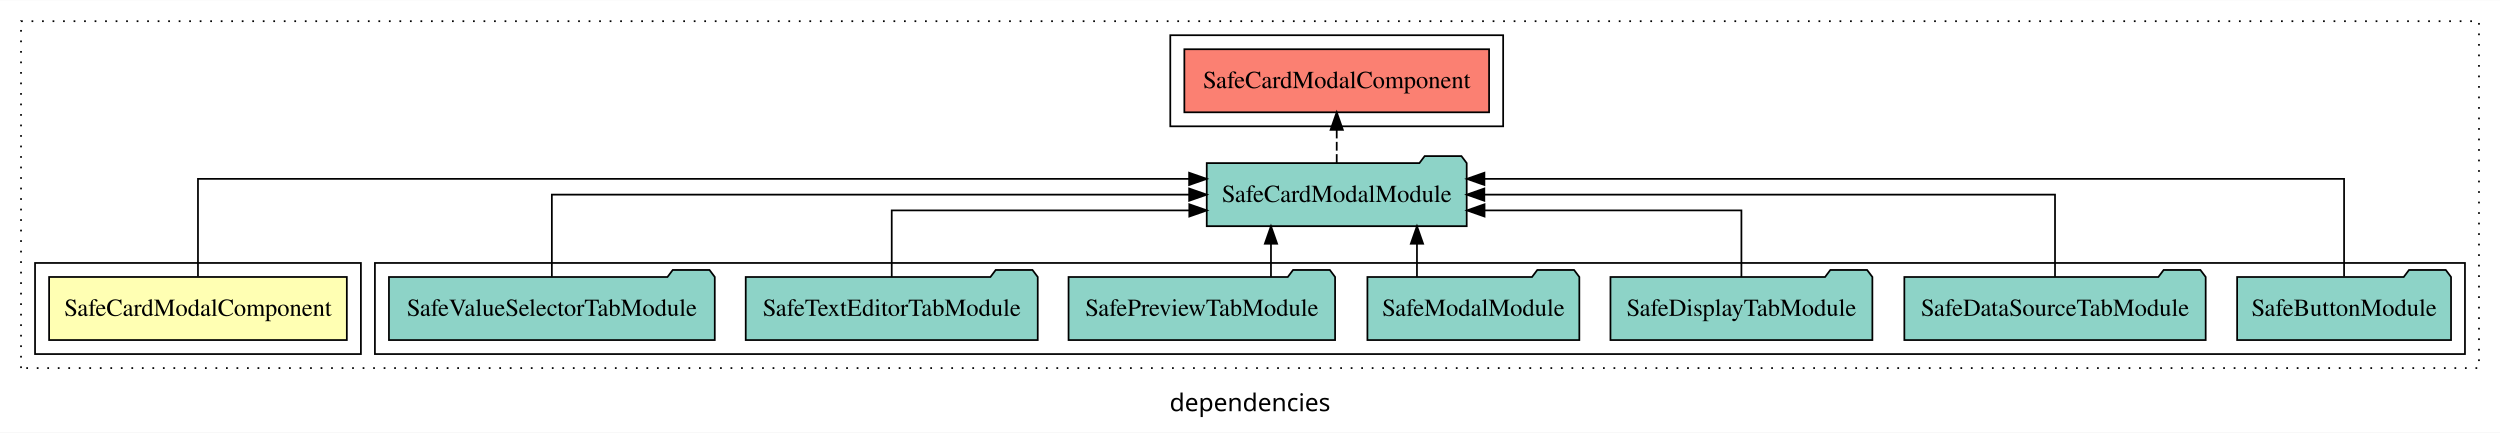
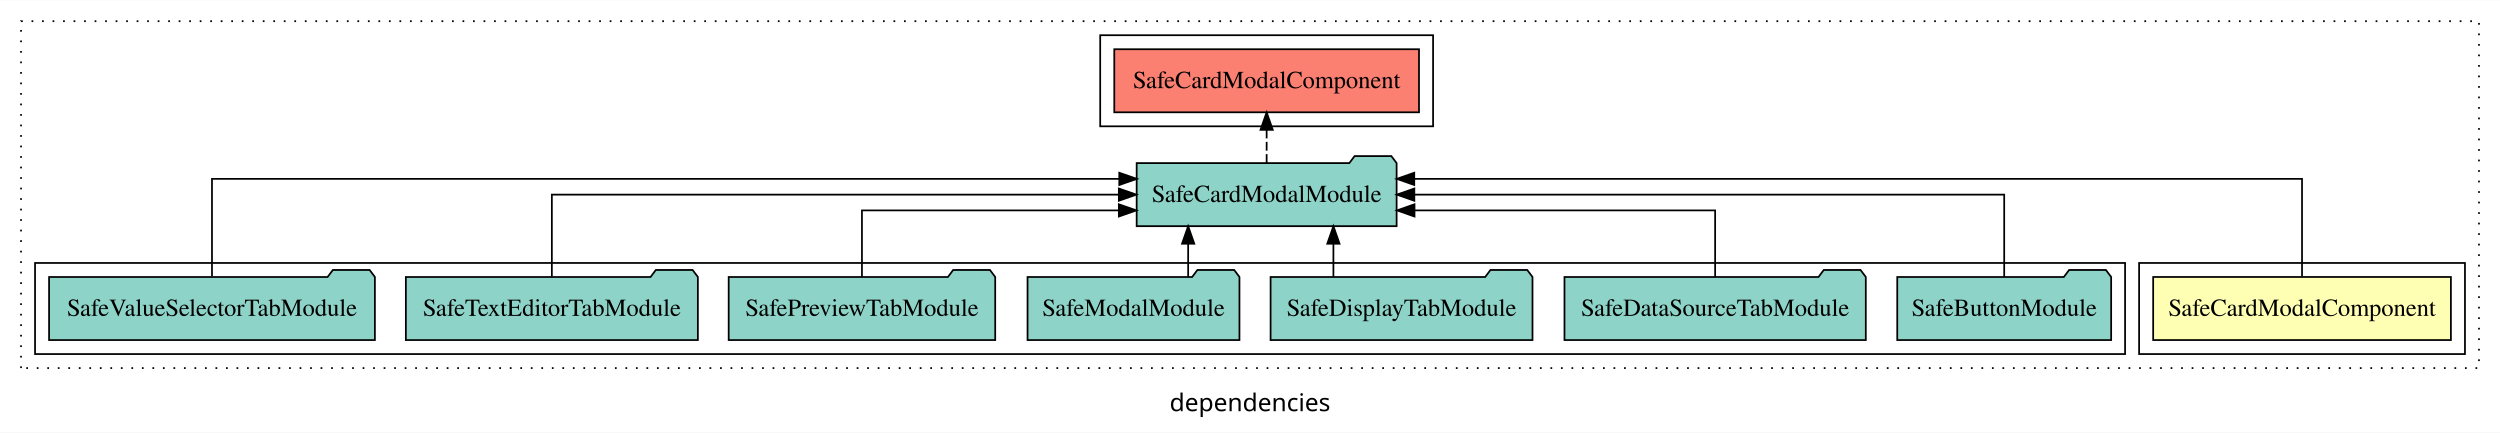
<svg xmlns="http://www.w3.org/2000/svg" width="1427pt" height="247pt" viewBox="0.00 0.00 1427.00 246.80">
  <g id="graph0" class="graph" transform="scale(1 1) rotate(0) translate(4 242.8)">
    <polygon fill="white" stroke="transparent" points="-4,4 -4,-242.8 1423,-242.8 1423,4 -4,4" />
    <text text-anchor="middle" x="709.5" y="-8.2" font-family="sans-serif" font-size="14.00">dependencies</text>
    <g id="clust1" class="cluster">
      <polygon fill="none" stroke="black" stroke-dasharray="1,5" points="8,-32.8 8,-230.8 1411,-230.8 1411,-32.8 8,-32.8" />
    </g>
-     <g id="clust4" class="cluster">
-       <polygon fill="none" stroke="black" points="210,-40.8 210,-92.8 1403,-92.8 1403,-40.8 210,-40.8" />
-     </g>
    <g id="clust5" class="cluster">
-       <polygon fill="none" stroke="black" points="664,-170.8 664,-222.8 854,-222.8 854,-170.8 664,-170.8" />
+       <polygon fill="none" stroke="black" points="624,-170.8 624,-222.8 814,-222.8 814,-170.8 624,-170.8" />
    </g>
    <g id="clust2" class="cluster">
-       <polygon fill="none" stroke="black" points="16,-40.8 16,-92.8 202,-92.8 202,-40.8 16,-40.8" />
+       <polygon fill="none" stroke="black" points="1217,-40.8 1217,-92.8 1403,-92.8 1403,-40.8 1217,-40.8" />
+     </g>
+     <g id="clust4" class="cluster">
+       <polygon fill="none" stroke="black" points="16,-40.8 16,-92.8 1209,-92.8 1209,-40.8 16,-40.8" />
    </g>
    <g id="node1" class="node">
-       <polygon fill="#ffffb3" stroke="black" points="193.97,-84.8 24.03,-84.8 24.03,-48.8 193.97,-48.8 193.97,-84.8" />
-       <text text-anchor="middle" x="109" y="-62.6" font-family="Times,serif" font-size="14.00">SafeCardModalComponent</text>
+       <polygon fill="#ffffb3" stroke="black" points="1394.97,-84.8 1225.03,-84.8 1225.03,-48.8 1394.97,-48.8 1394.97,-84.8" />
+       <text text-anchor="middle" x="1310" y="-62.6" font-family="Times,serif" font-size="14.00">SafeCardModalComponent</text>
    </g>
    <g id="node2" class="node">
-       <polygon fill="#8dd3c7" stroke="black" points="833.19,-149.8 830.19,-153.8 809.19,-153.8 806.19,-149.8 684.81,-149.8 684.81,-113.8 833.19,-113.8 833.19,-149.8" />
-       <text text-anchor="middle" x="759" y="-127.6" font-family="Times,serif" font-size="14.00">SafeCardModalModule</text>
+       <polygon fill="#8dd3c7" stroke="black" points="793.19,-149.8 790.19,-153.8 769.19,-153.8 766.19,-149.8 644.81,-149.8 644.81,-113.8 793.19,-113.8 793.19,-149.8" />
+       <text text-anchor="middle" x="719" y="-127.6" font-family="Times,serif" font-size="14.00">SafeCardModalModule</text>
    </g>
    <g id="edge1" class="edge">
-       <path fill="none" stroke="black" d="M109,-85.09C109,-107.01 109,-140.8 109,-140.8 109,-140.8 674.75,-140.8 674.75,-140.8" />
-       <polygon fill="black" stroke="black" points="674.75,-144.3 684.75,-140.8 674.75,-137.3 674.75,-144.3" />
+       <path fill="none" stroke="black" d="M1310,-85.09C1310,-107.01 1310,-140.8 1310,-140.8 1310,-140.8 803.25,-140.8 803.25,-140.8" />
+       <polygon fill="black" stroke="black" points="803.25,-137.3 793.25,-140.8 803.25,-144.3 803.25,-137.3" />
    </g>
    <g id="node10" class="node">
-       <polygon fill="#fb8072" stroke="black" points="845.97,-214.8 672.03,-214.8 672.03,-178.8 845.97,-178.8 845.97,-214.8" />
-       <text text-anchor="middle" x="759" y="-192.6" font-family="Times,serif" font-size="14.00">SafeCardModalComponent </text>
+       <polygon fill="#fb8072" stroke="black" points="805.97,-214.8 632.03,-214.8 632.03,-178.8 805.97,-178.8 805.97,-214.8" />
+       <text text-anchor="middle" x="719" y="-192.6" font-family="Times,serif" font-size="14.00">SafeCardModalComponent </text>
    </g>
    <g id="edge9" class="edge">
-       <path fill="none" stroke="black" stroke-dasharray="5,2" d="M759,-149.91C759,-149.91 759,-168.79 759,-168.79" />
-       <polygon fill="black" stroke="black" points="755.5,-168.79 759,-178.79 762.5,-168.79 755.5,-168.79" />
+       <path fill="none" stroke="black" stroke-dasharray="5,2" d="M719,-149.91C719,-149.91 719,-168.79 719,-168.79" />
+       <polygon fill="black" stroke="black" points="715.5,-168.79 719,-178.79 722.5,-168.79 715.5,-168.79" />
    </g>
    <g id="node3" class="node">
-       <polygon fill="#8dd3c7" stroke="black" points="1395.05,-84.8 1392.05,-88.8 1371.05,-88.8 1368.05,-84.8 1272.95,-84.8 1272.95,-48.8 1395.05,-48.8 1395.05,-84.8" />
-       <text text-anchor="middle" x="1334" y="-62.6" font-family="Times,serif" font-size="14.00">SafeButtonModule</text>
+       <polygon fill="#8dd3c7" stroke="black" points="1201.05,-84.8 1198.05,-88.8 1177.05,-88.8 1174.05,-84.8 1078.95,-84.8 1078.95,-48.8 1201.05,-48.8 1201.05,-84.8" />
+       <text text-anchor="middle" x="1140" y="-62.6" font-family="Times,serif" font-size="14.00">SafeButtonModule</text>
    </g>
    <g id="edge2" class="edge">
-       <path fill="none" stroke="black" d="M1334,-85.09C1334,-107.01 1334,-140.8 1334,-140.8 1334,-140.8 843.29,-140.8 843.29,-140.8" />
-       <polygon fill="black" stroke="black" points="843.29,-137.3 833.29,-140.8 843.29,-144.3 843.29,-137.3" />
+       <path fill="none" stroke="black" d="M1140,-84.91C1140,-104.14 1140,-131.8 1140,-131.8 1140,-131.8 803.3,-131.8 803.3,-131.8" />
+       <polygon fill="black" stroke="black" points="803.3,-128.3 793.3,-131.8 803.3,-135.3 803.3,-128.3" />
    </g>
    <g id="node4" class="node">
-       <polygon fill="#8dd3c7" stroke="black" points="1255,-84.8 1252,-88.8 1231,-88.8 1228,-84.8 1083,-84.8 1083,-48.8 1255,-48.8 1255,-84.8" />
-       <text text-anchor="middle" x="1169" y="-62.6" font-family="Times,serif" font-size="14.00">SafeDataSourceTabModule</text>
+       <polygon fill="#8dd3c7" stroke="black" points="1061,-84.8 1058,-88.8 1037,-88.8 1034,-84.8 889,-84.8 889,-48.8 1061,-48.8 1061,-84.8" />
+       <text text-anchor="middle" x="975" y="-62.6" font-family="Times,serif" font-size="14.00">SafeDataSourceTabModule</text>
    </g>
    <g id="edge3" class="edge">
-       <path fill="none" stroke="black" d="M1169,-84.91C1169,-104.14 1169,-131.8 1169,-131.8 1169,-131.8 843.25,-131.8 843.25,-131.8" />
-       <polygon fill="black" stroke="black" points="843.25,-128.3 833.25,-131.8 843.25,-135.3 843.25,-128.3" />
+       <path fill="none" stroke="black" d="M975,-84.83C975,-101.2 975,-122.8 975,-122.8 975,-122.8 803.39,-122.8 803.39,-122.8" />
+       <polygon fill="black" stroke="black" points="803.39,-119.3 793.39,-122.8 803.39,-126.3 803.39,-119.3" />
    </g>
    <g id="node5" class="node">
-       <polygon fill="#8dd3c7" stroke="black" points="1064.75,-84.8 1061.75,-88.8 1040.75,-88.8 1037.75,-84.8 915.25,-84.8 915.25,-48.8 1064.75,-48.8 1064.75,-84.8" />
-       <text text-anchor="middle" x="990" y="-62.6" font-family="Times,serif" font-size="14.00">SafeDisplayTabModule</text>
+       <polygon fill="#8dd3c7" stroke="black" points="870.75,-84.8 867.75,-88.8 846.75,-88.8 843.75,-84.8 721.25,-84.8 721.25,-48.8 870.75,-48.8 870.75,-84.8" />
+       <text text-anchor="middle" x="796" y="-62.6" font-family="Times,serif" font-size="14.00">SafeDisplayTabModule</text>
    </g>
    <g id="edge4" class="edge">
-       <path fill="none" stroke="black" d="M990,-84.83C990,-101.2 990,-122.8 990,-122.8 990,-122.8 843.36,-122.8 843.36,-122.8" />
-       <polygon fill="black" stroke="black" points="843.36,-119.3 833.36,-122.8 843.36,-126.3 843.36,-119.3" />
+       <path fill="none" stroke="black" d="M757.11,-84.91C757.11,-84.91 757.11,-103.79 757.11,-103.79" />
+       <polygon fill="black" stroke="black" points="753.61,-103.79 757.11,-113.79 760.61,-103.79 753.61,-103.79" />
    </g>
    <g id="node6" class="node">
-       <polygon fill="#8dd3c7" stroke="black" points="897.48,-84.8 894.48,-88.8 873.48,-88.8 870.48,-84.8 776.52,-84.8 776.52,-48.8 897.48,-48.8 897.48,-84.8" />
-       <text text-anchor="middle" x="837" y="-62.6" font-family="Times,serif" font-size="14.00">SafeModalModule</text>
+       <polygon fill="#8dd3c7" stroke="black" points="703.48,-84.8 700.48,-88.8 679.48,-88.8 676.48,-84.8 582.52,-84.8 582.52,-48.8 703.48,-48.8 703.48,-84.8" />
+       <text text-anchor="middle" x="643" y="-62.6" font-family="Times,serif" font-size="14.00">SafeModalModule</text>
    </g>
    <g id="edge5" class="edge">
-       <path fill="none" stroke="black" d="M804.8,-84.91C804.8,-84.91 804.8,-103.79 804.8,-103.79" />
-       <polygon fill="black" stroke="black" points="801.3,-103.79 804.8,-113.79 808.3,-103.79 801.3,-103.79" />
+       <path fill="none" stroke="black" d="M674.2,-84.91C674.2,-84.91 674.2,-103.79 674.2,-103.79" />
+       <polygon fill="black" stroke="black" points="670.7,-103.79 674.2,-113.79 677.7,-103.79 670.7,-103.79" />
    </g>
    <g id="node7" class="node">
-       <polygon fill="#8dd3c7" stroke="black" points="758.07,-84.8 755.07,-88.8 734.07,-88.8 731.07,-84.8 605.93,-84.8 605.93,-48.8 758.07,-48.8 758.07,-84.8" />
-       <text text-anchor="middle" x="682" y="-62.6" font-family="Times,serif" font-size="14.00">SafePreviewTabModule</text>
+       <polygon fill="#8dd3c7" stroke="black" points="564.07,-84.8 561.07,-88.8 540.07,-88.8 537.07,-84.8 411.93,-84.8 411.93,-48.8 564.07,-48.8 564.07,-84.8" />
+       <text text-anchor="middle" x="488" y="-62.6" font-family="Times,serif" font-size="14.00">SafePreviewTabModule</text>
    </g>
    <g id="edge6" class="edge">
-       <path fill="none" stroke="black" d="M721.47,-84.91C721.47,-84.91 721.47,-103.79 721.47,-103.79" />
-       <polygon fill="black" stroke="black" points="717.97,-103.79 721.47,-113.79 724.97,-103.79 717.97,-103.79" />
+       <path fill="none" stroke="black" d="M488,-84.83C488,-101.2 488,-122.8 488,-122.8 488,-122.8 634.64,-122.8 634.64,-122.8" />
+       <polygon fill="black" stroke="black" points="634.64,-126.3 644.64,-122.8 634.64,-119.3 634.64,-126.3" />
    </g>
    <g id="node8" class="node">
-       <polygon fill="#8dd3c7" stroke="black" points="588.34,-84.8 585.34,-88.8 564.34,-88.8 561.34,-84.8 421.66,-84.8 421.66,-48.8 588.34,-48.8 588.34,-84.8" />
-       <text text-anchor="middle" x="505" y="-62.6" font-family="Times,serif" font-size="14.00">SafeTextEditorTabModule</text>
+       <polygon fill="#8dd3c7" stroke="black" points="394.34,-84.8 391.34,-88.8 370.34,-88.8 367.34,-84.8 227.66,-84.8 227.66,-48.8 394.34,-48.8 394.34,-84.8" />
+       <text text-anchor="middle" x="311" y="-62.6" font-family="Times,serif" font-size="14.00">SafeTextEditorTabModule</text>
    </g>
    <g id="edge7" class="edge">
-       <path fill="none" stroke="black" d="M505,-84.83C505,-101.2 505,-122.8 505,-122.8 505,-122.8 674.85,-122.8 674.85,-122.8" />
-       <polygon fill="black" stroke="black" points="674.85,-126.3 684.85,-122.8 674.85,-119.3 674.85,-126.3" />
+       <path fill="none" stroke="black" d="M311,-84.91C311,-104.14 311,-131.8 311,-131.8 311,-131.8 634.64,-131.8 634.64,-131.8" />
+       <polygon fill="black" stroke="black" points="634.64,-135.3 644.64,-131.8 634.64,-128.3 634.64,-135.3" />
    </g>
    <g id="node9" class="node">
-       <polygon fill="#8dd3c7" stroke="black" points="403.99,-84.8 400.99,-88.8 379.99,-88.8 376.99,-84.8 218.01,-84.8 218.01,-48.8 403.99,-48.8 403.99,-84.8" />
-       <text text-anchor="middle" x="311" y="-62.6" font-family="Times,serif" font-size="14.00">SafeValueSelectorTabModule</text>
+       <polygon fill="#8dd3c7" stroke="black" points="209.99,-84.8 206.99,-88.8 185.99,-88.8 182.99,-84.8 24.01,-84.8 24.01,-48.8 209.99,-48.8 209.99,-84.8" />
+       <text text-anchor="middle" x="117" y="-62.6" font-family="Times,serif" font-size="14.00">SafeValueSelectorTabModule</text>
    </g>
    <g id="edge8" class="edge">
-       <path fill="none" stroke="black" d="M311,-84.91C311,-104.14 311,-131.8 311,-131.8 311,-131.8 674.77,-131.8 674.77,-131.8" />
-       <polygon fill="black" stroke="black" points="674.77,-135.3 684.77,-131.8 674.77,-128.3 674.77,-135.3" />
+       <path fill="none" stroke="black" d="M117,-85.09C117,-107.01 117,-140.8 117,-140.8 117,-140.8 634.88,-140.8 634.88,-140.8" />
+       <polygon fill="black" stroke="black" points="634.88,-144.3 644.88,-140.8 634.88,-137.3 634.88,-144.3" />
    </g>
  </g>
</svg>
